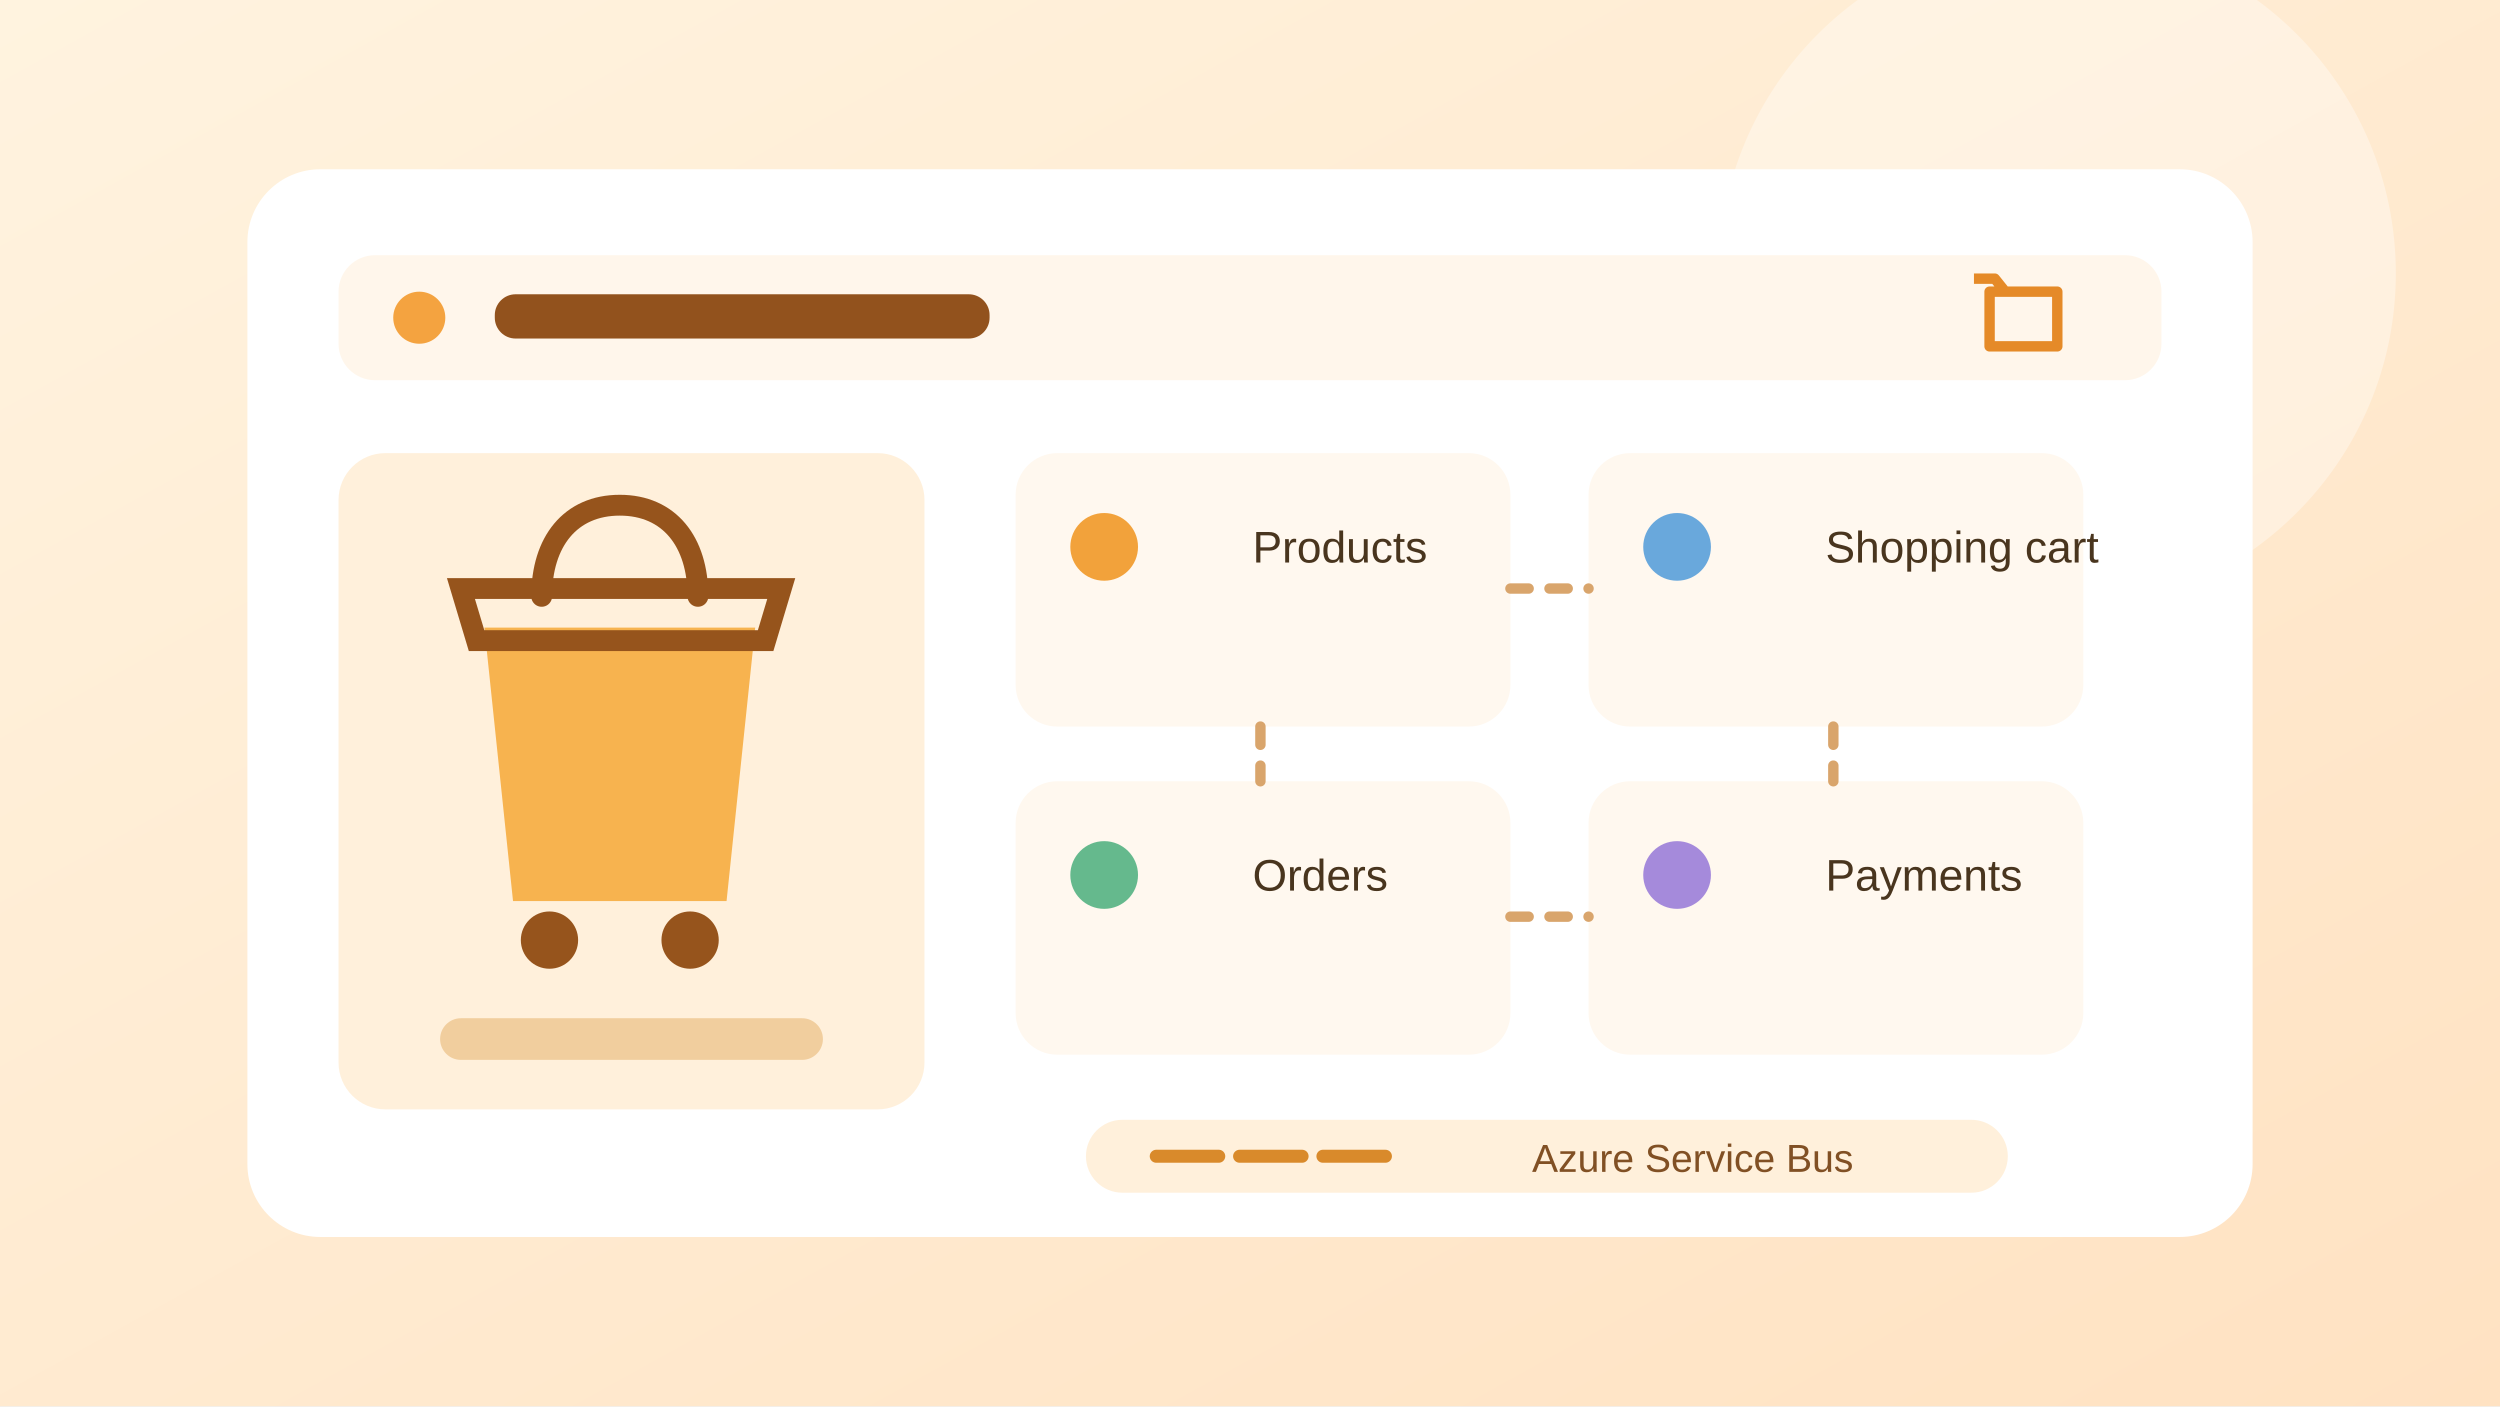
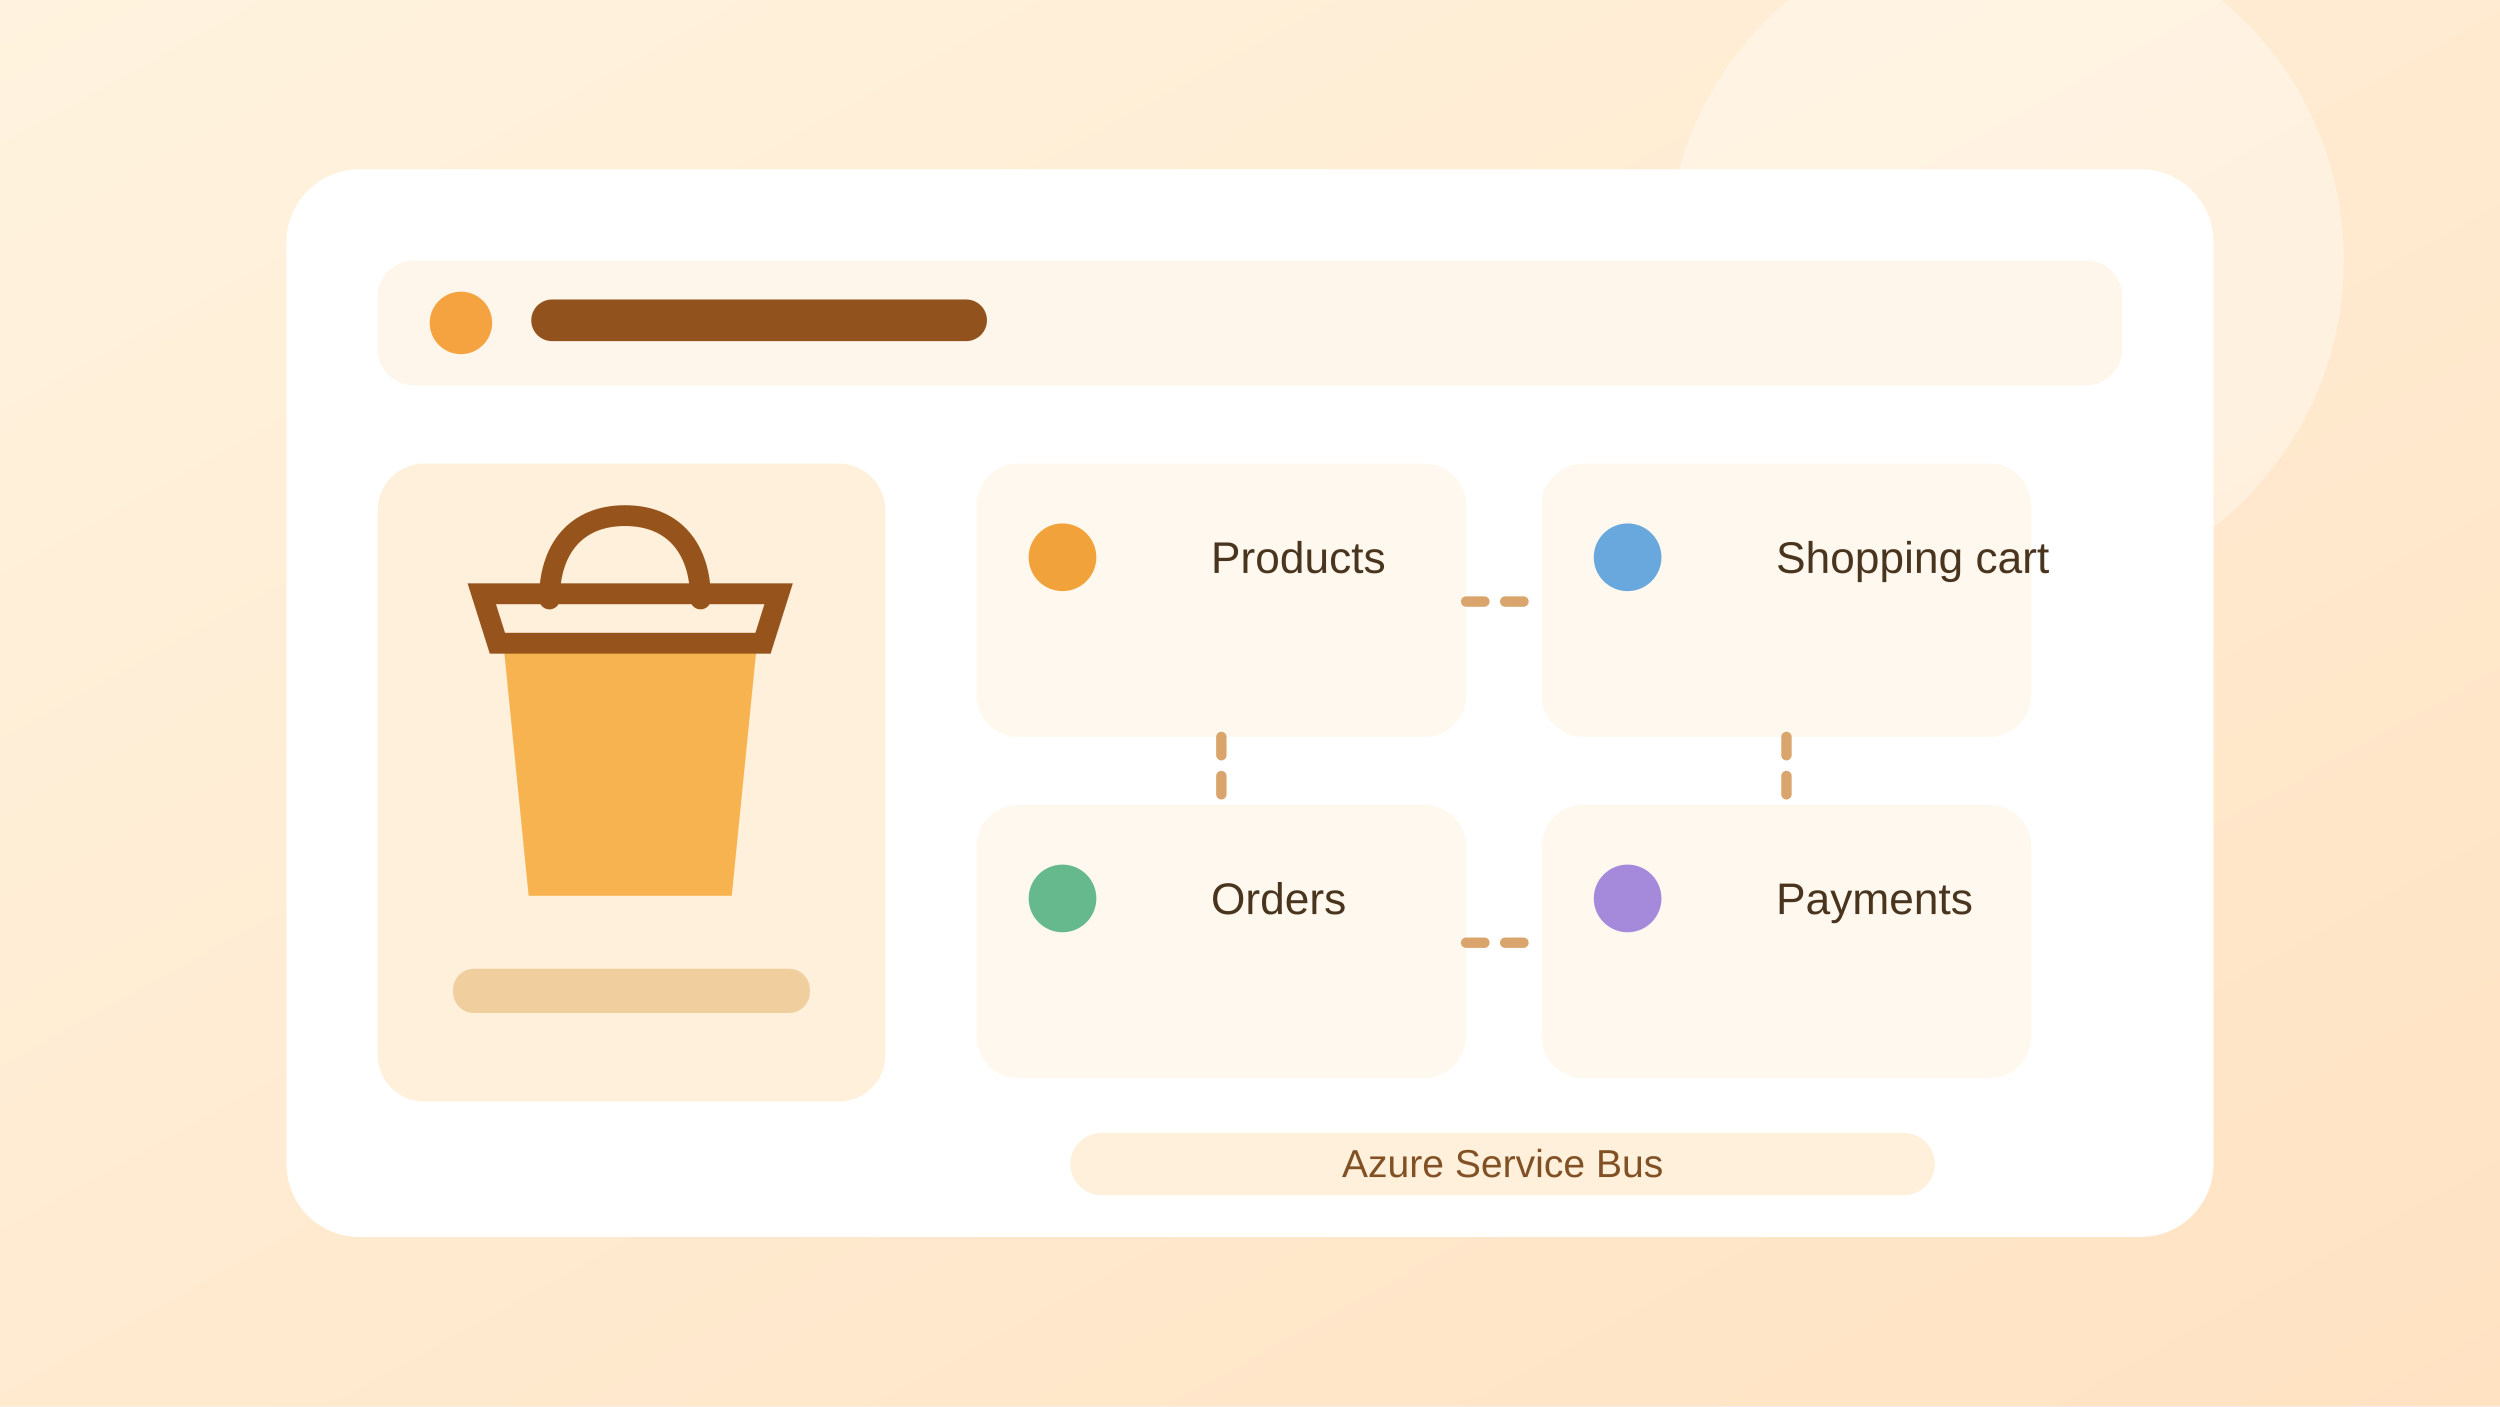
<svg xmlns="http://www.w3.org/2000/svg" viewBox="0 0 960 540" role="img" aria-labelledby="title">
  <defs>
    <linearGradient id="bg" x2="1" y2="1">
      <stop stop-color="#fff3df" />
      <stop offset="1" stop-color="#ffe2c2" />
    </linearGradient>
  </defs>
  <rect width="960" height="540" fill="url(#bg)" />
-   <circle cx="790" cy="105" r="130" fill="#fff" opacity=".35" />
-   <rect x="95" y="65" width="770" height="410" rx="28" fill="#fff" />
-   <rect x="130" y="98" width="700" height="48" rx="14" fill="#fff6eb" />
-   <circle cx="161" cy="122" r="10" fill="#f4a340" />
-   <rect x="190" y="113" width="190" height="17" rx="8" fill="#92521d" />
-   <path d="M764 112h26v21h-26zM758 107h8l4 5h20" fill="none" stroke="#e58a28" stroke-width="4" stroke-linejoin="round" />
-   <rect x="130" y="174" width="225" height="252" rx="18" fill="#fff0db" />
-   <path d="M186 241h104l-11 105h-82z" fill="#f7b34f" />
-   <path d="M177 226h123l-6 20H183zM208 229c0-21 11-35 30-35s30 14 30 35" fill="none" stroke="#96541c" stroke-width="8" stroke-linecap="round" />
-   <circle cx="211" cy="361" r="11" fill="#96541c" />
-   <circle cx="265" cy="361" r="11" fill="#96541c" />
-   <rect x="169" y="391" width="147" height="16" rx="8" fill="#f1ce9e" />
-   <rect x="390" y="174" width="190" height="105" rx="16" fill="#fff8ef" />
-   <rect x="610" y="174" width="190" height="105" rx="16" fill="#fff8ef" />
-   <rect x="390" y="300" width="190" height="105" rx="16" fill="#fff8ef" />
-   <rect x="610" y="300" width="190" height="105" rx="16" fill="#fff8ef" />
-   <circle cx="424" cy="210" r="13" fill="#f2a23b" />
-   <circle cx="644" cy="210" r="13" fill="#69a8dc" />
-   <circle cx="424" cy="336" r="13" fill="#65b98d" />
-   <circle cx="644" cy="336" r="13" fill="#a58adb" />
-   <text x="481" y="216" fill="#49351e" font-size="17" font-family="Arial">Products</text>
-   <text x="701" y="216" fill="#49351e" font-size="17" font-family="Arial">Shopping cart</text>
-   <text x="481" y="342" fill="#49351e" font-size="17" font-family="Arial">Orders</text>
-   <text x="701" y="342" fill="#49351e" font-size="17" font-family="Arial">Payments</text>
-   <path d="M484 279v21M704 279v21M580 226h30M580 352h30" stroke="#d9a56c" stroke-width="4" stroke-linecap="round" stroke-dasharray="7 8" />
-   <rect x="417" y="430" width="354" height="28" rx="14" fill="#fff0db" />
-   <path d="M444 444h24M476 444h24M508 444h24" stroke="#d98a2b" stroke-width="5" stroke-linecap="round" />
-   <text x="650" y="450" text-anchor="middle" fill="#815024" font-size="15" font-family="Arial">Azure Service Bus</text>
+   <circle cx="770" cy="100" r="130" fill="#fff" opacity=".35" />
+   <rect x="110" y="65" width="740" height="410" rx="28" fill="#fff" />
+   <rect x="145" y="100" width="670" height="48" rx="14" fill="#fff6eb" />
+   <circle cx="177" cy="124" r="12" fill="#f4a340" />
+   <rect x="204" y="115" width="175" height="16" rx="8" fill="#92521d" />
+   <rect x="145" y="178" width="195" height="245" rx="18" fill="#fff0db" />
+   <path d="M193 244h98l-10 100h-78z" fill="#f7b34f" />
+   <path d="M185 228h114l-6 19H191zM211 230c0-19 10-32 29-32s29 13 29 32" fill="none" stroke="#96541c" stroke-width="8" stroke-linecap="round" />
+   <rect x="174" y="372" width="137" height="17" rx="8" fill="#f1ce9e" />
+   <rect x="375" y="178" width="188" height="105" rx="16" fill="#fff8ef" />
+   <rect x="592" y="178" width="188" height="105" rx="16" fill="#fff8ef" />
+   <rect x="375" y="309" width="188" height="105" rx="16" fill="#fff8ef" />
+   <rect x="592" y="309" width="188" height="105" rx="16" fill="#fff8ef" />
+   <circle cx="408" cy="214" r="13" fill="#f2a23b" />
+   <circle cx="625" cy="214" r="13" fill="#69a8dc" />
+   <circle cx="408" cy="345" r="13" fill="#65b98d" />
+   <circle cx="625" cy="345" r="13" fill="#a58adb" />
+   <text x="465" y="220" fill="#49351e" font-size="17" font-family="Arial">Products</text>
+   <text x="682" y="220" fill="#49351e" font-size="17" font-family="Arial">Shopping cart</text>
+   <text x="465" y="351" fill="#49351e" font-size="17" font-family="Arial">Orders</text>
+   <text x="682" y="351" fill="#49351e" font-size="17" font-family="Arial">Payments</text>
+   <path d="M469 283v26M686 283v26M563 231h29M563 362h29" stroke="#d9a56c" stroke-width="4" stroke-linecap="round" stroke-dasharray="7 8" />
+   <rect x="411" y="435" width="332" height="24" rx="12" fill="#fff0db" />
+   <text x="577" y="452" text-anchor="middle" fill="#815024" font-size="15" font-family="Arial">Azure Service Bus</text>
</svg>
